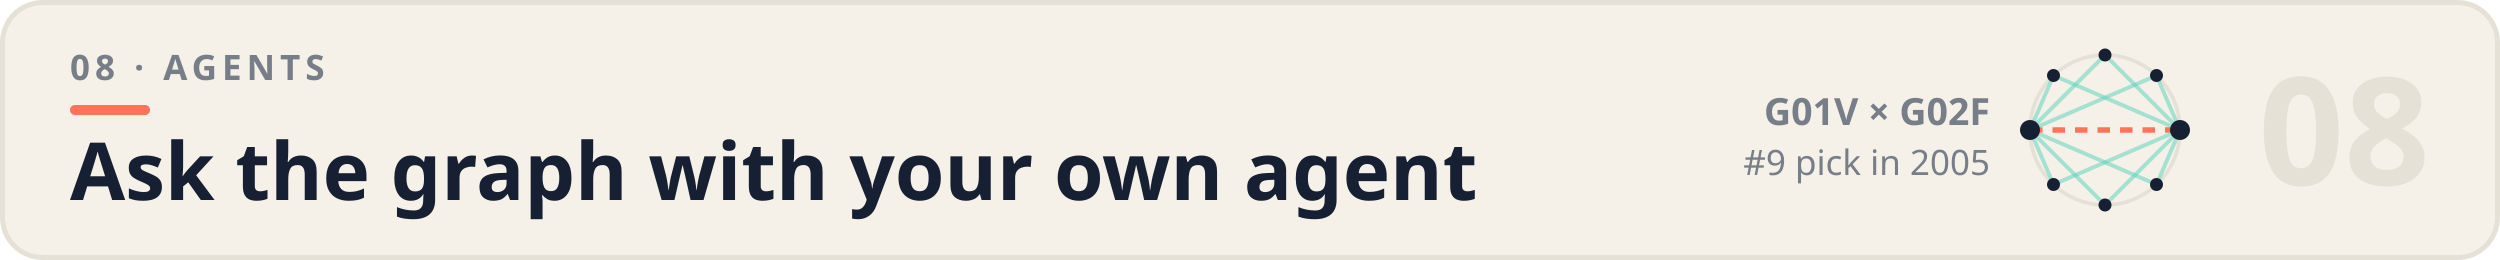
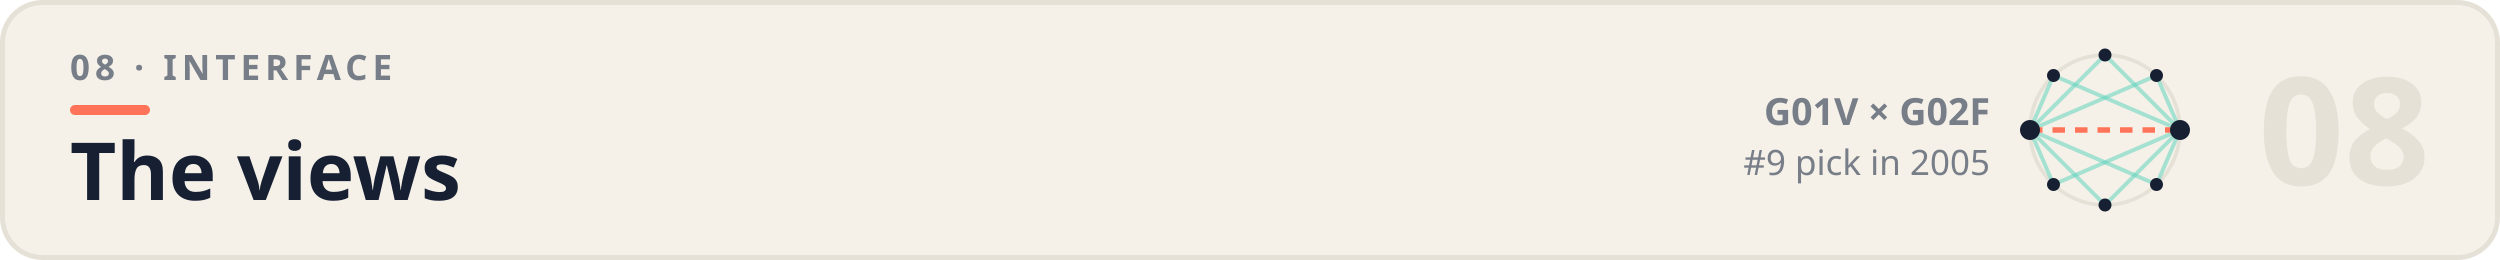
- <svg xmlns="http://www.w3.org/2000/svg" viewBox="0 0 1000 104" width="100%" role="img" aria-label="08. Ask the graph with your own agent (drawn: G01V and G02F, the graph's #9 pick in 2005)">
+ <svg xmlns="http://www.w3.org/2000/svg" viewBox="0 0 1000 104" width="100%" role="img" aria-label="08. The views (drawn: G01V and G02F, the graph's #9 pick in 2005)">
  <rect x="1" y="1" width="998" height="102" rx="16" fill="#F5F1E9" stroke="#E6E1D6" stroke-width="2" />
-   <text x="28" y="32" text-anchor="start" font-size="14" font-weight="600" letter-spacing="2" fill="#777E88" font-family="system-ui, -apple-system, 'Segoe UI', 'Noto Sans', Helvetica, Arial, sans-serif">08  ·  AGENTS</text>
+   <text x="28" y="32" text-anchor="start" font-size="14" font-weight="600" letter-spacing="2" fill="#777E88" font-family="system-ui, -apple-system, 'Segoe UI', 'Noto Sans', Helvetica, Arial, sans-serif">08  ·  INTERFACE</text>
  <rect x="28" y="42" width="32" height="4" rx="2" fill="#FF7458" />
-   <text x="28" y="80" font-size="32" font-weight="700" fill="#172033" font-family="system-ui, -apple-system, 'Segoe UI', 'Noto Sans', Helvetica, Arial, sans-serif">Ask the graph with your own agent</text>
+   <text x="28" y="80" font-size="32" font-weight="700" fill="#172033" font-family="system-ui, -apple-system, 'Segoe UI', 'Noto Sans', Helvetica, Arial, sans-serif">The views</text>
  <text x="796" y="50.0" text-anchor="end" font-size="15" font-weight="700" fill="#777E88" font-family="system-ui, -apple-system, 'Segoe UI', 'Noto Sans', Helvetica, Arial, sans-serif">G01V × G02F</text>
  <text x="796" y="70.0" text-anchor="end" font-size="14" fill="#777E88" font-family="system-ui, -apple-system, 'Segoe UI', 'Noto Sans', Helvetica, Arial, sans-serif">#9 pick in 2005</text>
  <circle cx="842" cy="52.0" r="30" fill="none" stroke="#E6E1D6" stroke-width="1.5" />
  <line x1="812.0" y1="52.0" x2="821.4" y2="30.2" stroke="#63D3BE" stroke-width="1.6" stroke-opacity="0.55" />
  <line x1="872.0" y1="52.0" x2="821.4" y2="30.2" stroke="#63D3BE" stroke-width="1.6" stroke-opacity="0.55" />
  <line x1="812.0" y1="52.0" x2="842.0" y2="22.0" stroke="#63D3BE" stroke-width="1.6" stroke-opacity="0.55" />
  <line x1="872.0" y1="52.0" x2="842.0" y2="22.0" stroke="#63D3BE" stroke-width="1.6" stroke-opacity="0.55" />
  <line x1="812.0" y1="52.0" x2="862.6" y2="30.2" stroke="#63D3BE" stroke-width="1.6" stroke-opacity="0.55" />
  <line x1="872.0" y1="52.0" x2="862.6" y2="30.2" stroke="#63D3BE" stroke-width="1.6" stroke-opacity="0.55" />
  <line x1="812.0" y1="52.0" x2="821.4" y2="73.8" stroke="#63D3BE" stroke-width="1.6" stroke-opacity="0.55" />
  <line x1="872.0" y1="52.0" x2="821.4" y2="73.8" stroke="#63D3BE" stroke-width="1.6" stroke-opacity="0.55" />
  <line x1="812.0" y1="52.0" x2="842.0" y2="82.0" stroke="#63D3BE" stroke-width="1.6" stroke-opacity="0.55" />
  <line x1="872.0" y1="52.0" x2="842.0" y2="82.0" stroke="#63D3BE" stroke-width="1.6" stroke-opacity="0.55" />
  <line x1="812.0" y1="52.0" x2="862.6" y2="73.8" stroke="#63D3BE" stroke-width="1.6" stroke-opacity="0.55" />
  <line x1="872.0" y1="52.0" x2="862.6" y2="73.8" stroke="#63D3BE" stroke-width="1.6" stroke-opacity="0.55" />
  <line x1="812" y1="52.0" x2="872" y2="52.0" stroke="#FF7458" stroke-width="2.2" stroke-dasharray="5 4" />
  <circle cx="821.4" cy="30.2" r="2.6" fill="#172033" />
  <circle cx="842.0" cy="22.0" r="2.6" fill="#172033" />
  <circle cx="862.6" cy="30.2" r="2.6" fill="#172033" />
  <circle cx="821.4" cy="73.8" r="2.6" fill="#172033" />
  <circle cx="842.0" cy="82.0" r="2.6" fill="#172033" />
  <circle cx="862.6" cy="73.8" r="2.6" fill="#172033" />
  <circle cx="812" cy="52.0" r="4" fill="#172033" />
  <circle cx="872" cy="52.0" r="4" fill="#172033" />
  <text x="972" y="74.0" text-anchor="end" font-size="60" font-weight="700" fill="#E6E1D6" font-family="system-ui, -apple-system, 'Segoe UI', 'Noto Sans', Helvetica, Arial, sans-serif">08</text>
</svg>
